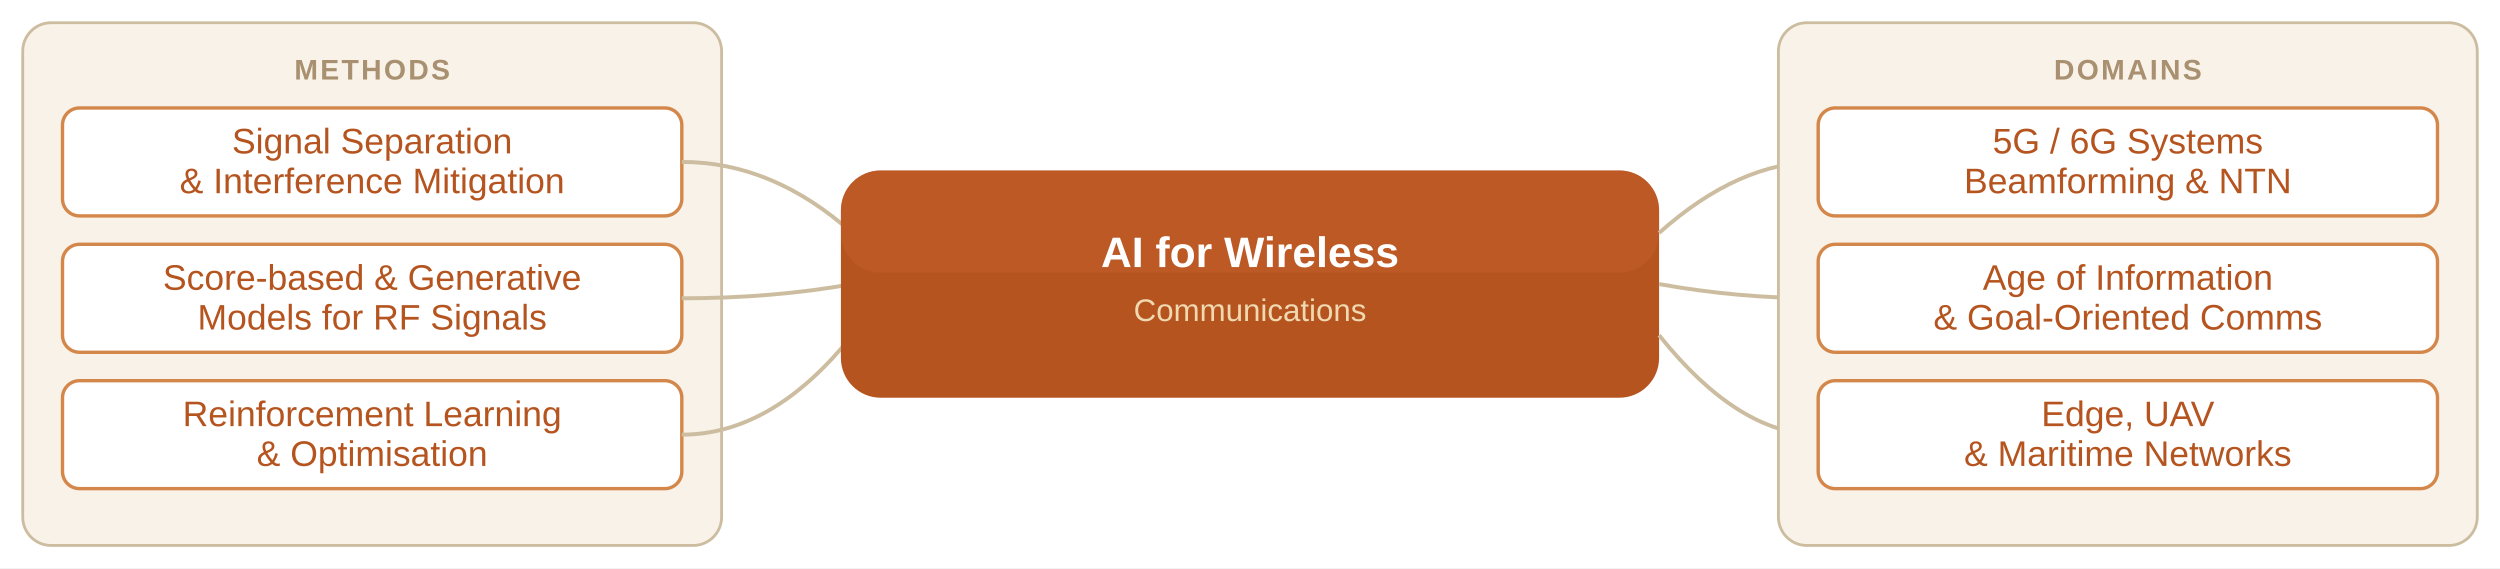
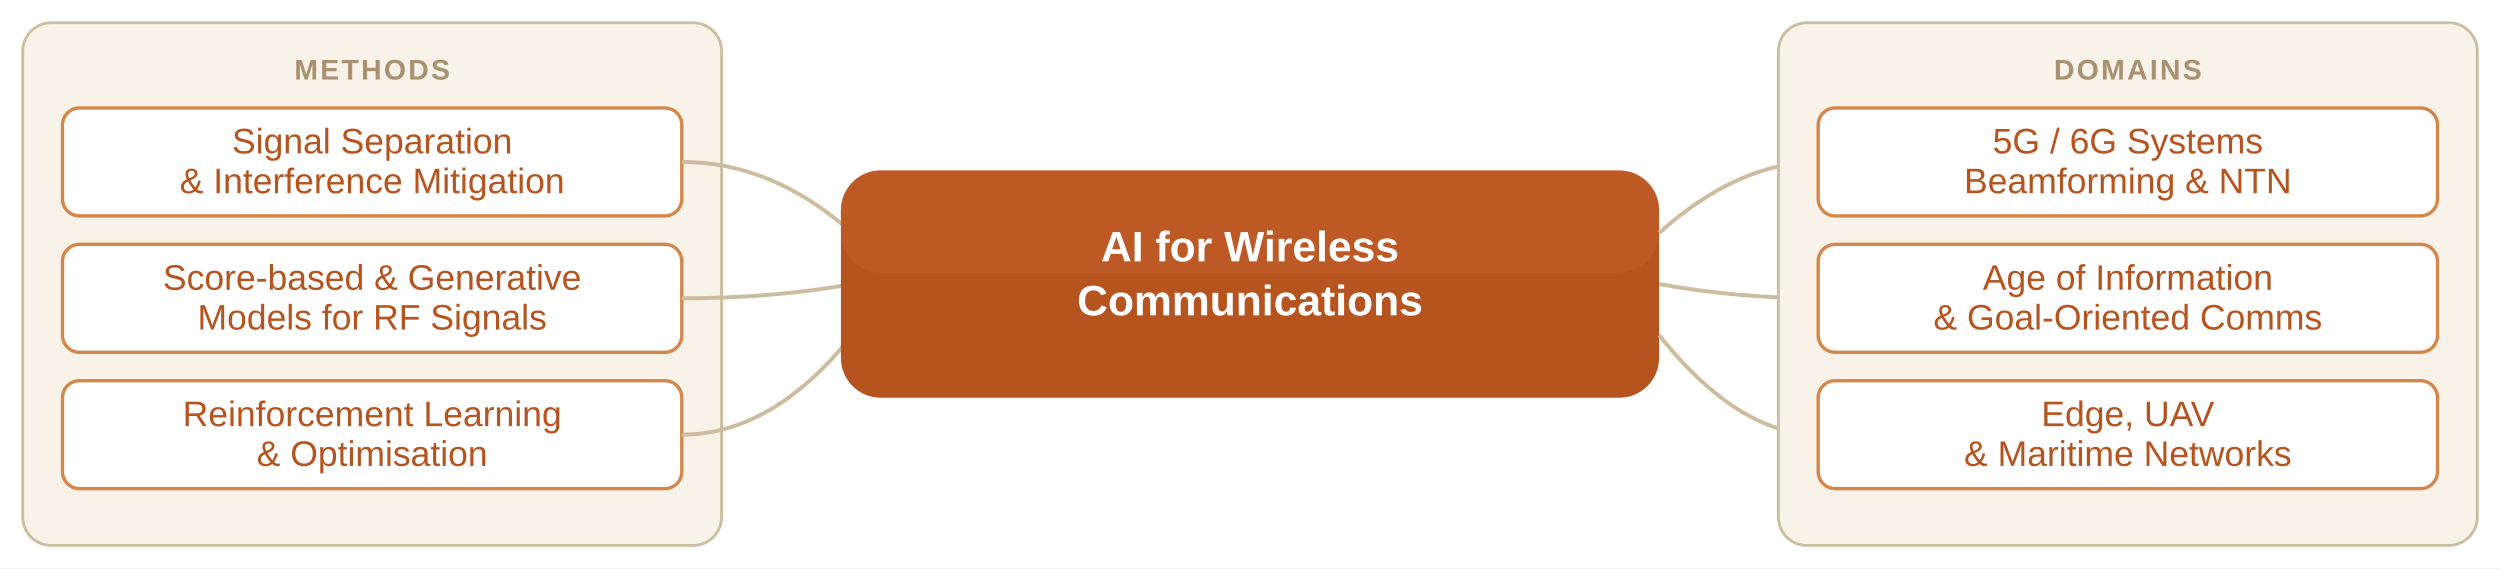
<svg xmlns="http://www.w3.org/2000/svg" viewBox="0 0 880 200" role="img" aria-label="Research overview diagram">
  <defs>
    <style>
      .label-sm    { font: 600 10px/1 '-apple-system','Segoe UI',Arial,sans-serif; letter-spacing: 0.08em; fill: #A89070; }
      .node-title  { font: 500 12.5px/1 '-apple-system','Segoe UI',Arial,sans-serif; fill: #B5541F; }
      .node-sub    { font: 500 12.5px/1 '-apple-system','Segoe UI',Arial,sans-serif; fill: #B5541F; }
      .center-title{ font: 600 15px/1 '-apple-system','Segoe UI',Arial,sans-serif; fill: #ffffff; }
-       .center-sub  { font: 400 11px/1 '-apple-system','Segoe UI',Arial,sans-serif; fill: #F0D8B0; }
+       .center-sub  { font: 600 15px/1 '-apple-system','Segoe UI',Arial,sans-serif; fill: #ffffff; }
    </style>
  </defs>
  <rect width="880" height="200" fill="#ffffff" rx="0" />
  <rect x="8" y="8" width="246" height="184" rx="10" fill="#F9F2E8" stroke="#CDBDA0" stroke-width="1" />
  <text x="131" y="28" text-anchor="middle" class="label-sm">METHODS</text>
  <rect x="22" y="38" width="218" height="38" rx="6" fill="#ffffff" stroke="#D4874A" stroke-width="1.2" />
  <text x="131" y="54" text-anchor="middle" class="node-title">Signal Separation</text>
  <text x="131" y="68" text-anchor="middle" class="node-sub">&amp; Interference Mitigation</text>
  <rect x="22" y="86" width="218" height="38" rx="6" fill="#ffffff" stroke="#D4874A" stroke-width="1.2" />
  <text x="131" y="102" text-anchor="middle" class="node-title">Score-based &amp; Generative</text>
  <text x="131" y="116" text-anchor="middle" class="node-sub">Models for RF Signals</text>
  <rect x="22" y="134" width="218" height="38" rx="6" fill="#ffffff" stroke="#D4874A" stroke-width="1.2" />
  <text x="131" y="150" text-anchor="middle" class="node-title">Reinforcement Learning</text>
  <text x="131" y="164" text-anchor="middle" class="node-sub">&amp; Optimisation</text>
  <path d="M 240 57 Q 272 57 300 82" fill="none" stroke="#CDBDA0" stroke-width="1.4" />
  <path d="M 240 105 Q 272 105 300 100" fill="none" stroke="#CDBDA0" stroke-width="1.4" />
  <path d="M 240 153 Q 272 153 300 118" fill="none" stroke="#CDBDA0" stroke-width="1.4" />
  <rect x="296" y="60" width="288" height="80" rx="14" fill="#B5541F" />
  <rect x="296" y="60" width="288" height="36" rx="14" fill="#C86030" opacity="0.35" />
-   <text x="440" y="94" text-anchor="middle" class="center-title">AI for Wireless</text>
-   <text x="440" y="113" text-anchor="middle" class="center-sub">Communications</text>
+   <text x="440" y="92" text-anchor="middle" class="center-title">AI for Wireless</text>
+   <text x="440" y="111" text-anchor="middle" class="center-sub">Communications</text>
  <path d="M 584 82  Q 612 57  640 57" fill="none" stroke="#CDBDA0" stroke-width="1.4" />
  <path d="M 584 100 Q 612 105 640 105" fill="none" stroke="#CDBDA0" stroke-width="1.4" />
  <path d="M 584 118 Q 612 153 640 153" fill="none" stroke="#CDBDA0" stroke-width="1.4" />
  <rect x="626" y="8" width="246" height="184" rx="10" fill="#F9F2E8" stroke="#CDBDA0" stroke-width="1" />
  <text x="749" y="28" text-anchor="middle" class="label-sm">DOMAINS</text>
  <rect x="640" y="38" width="218" height="38" rx="6" fill="#ffffff" stroke="#D4874A" stroke-width="1.2" />
  <text x="749" y="54" text-anchor="middle" class="node-title">5G / 6G Systems</text>
  <text x="749" y="68" text-anchor="middle" class="node-sub">Beamforming &amp; NTN</text>
  <rect x="640" y="86" width="218" height="38" rx="6" fill="#ffffff" stroke="#D4874A" stroke-width="1.2" />
  <text x="749" y="102" text-anchor="middle" class="node-title">Age of Information</text>
  <text x="749" y="116" text-anchor="middle" class="node-sub">&amp; Goal-Oriented Comms</text>
  <rect x="640" y="134" width="218" height="38" rx="6" fill="#ffffff" stroke="#D4874A" stroke-width="1.2" />
  <text x="749" y="150" text-anchor="middle" class="node-title">Edge, UAV</text>
  <text x="749" y="164" text-anchor="middle" class="node-sub">&amp; Maritime Networks</text>
</svg>
